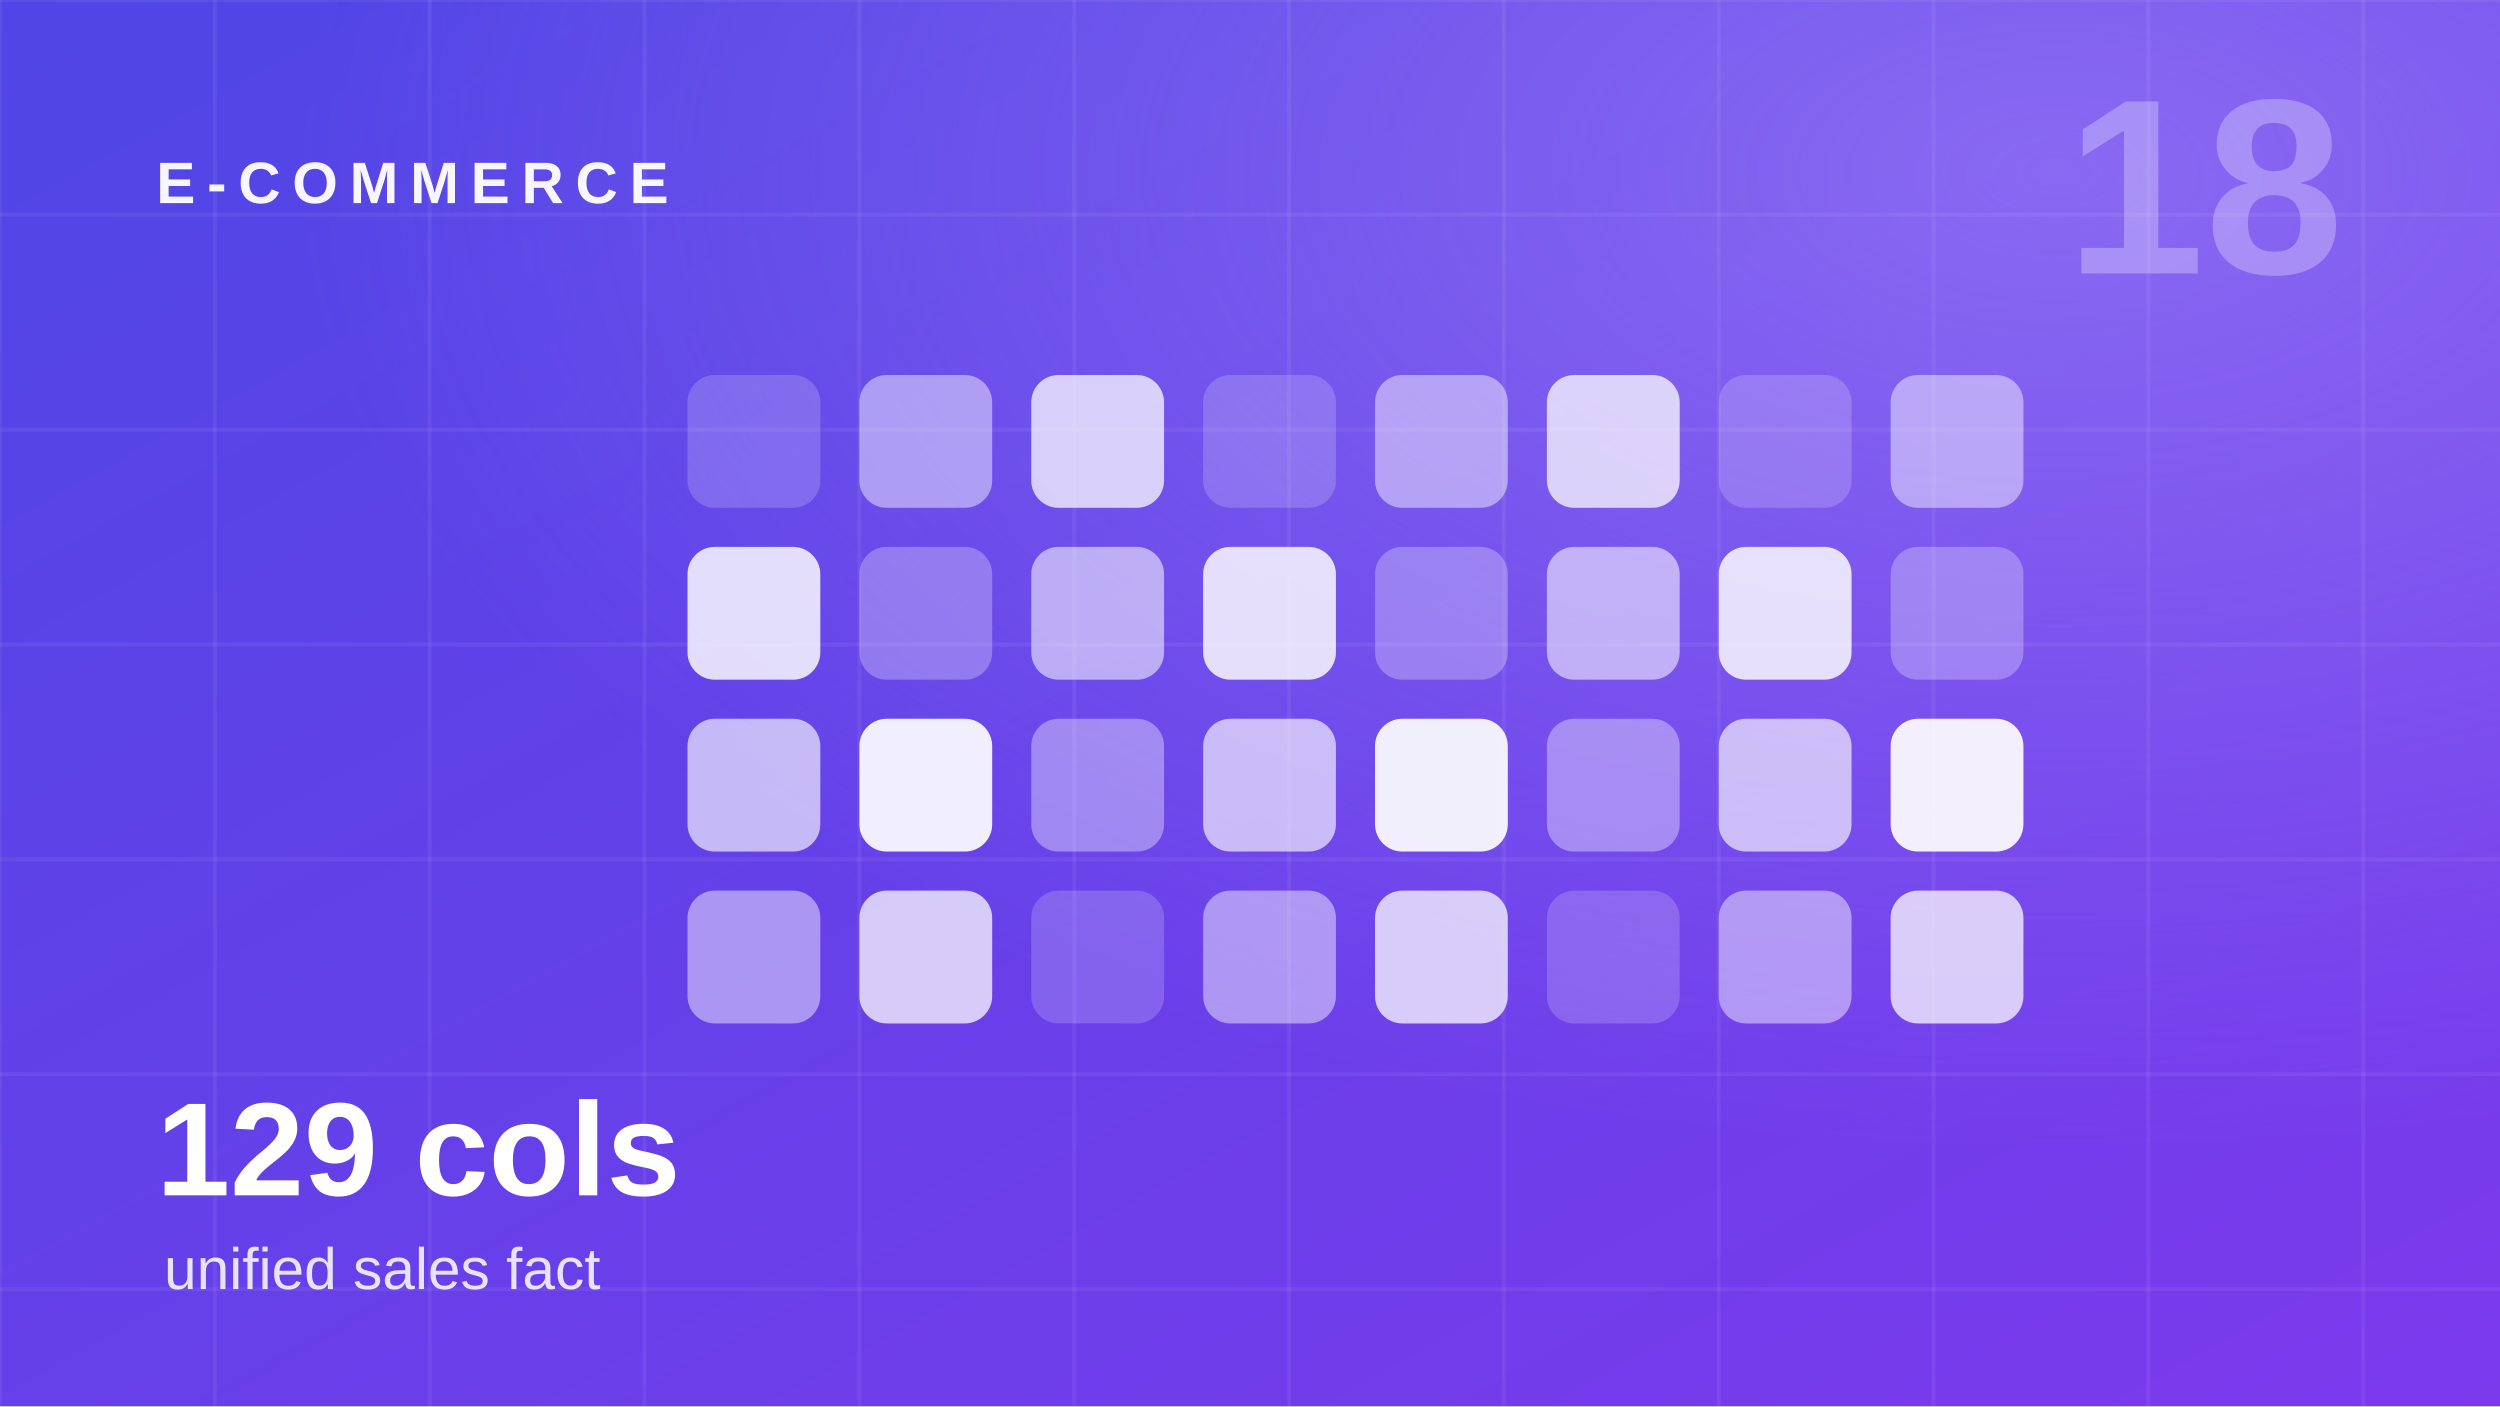
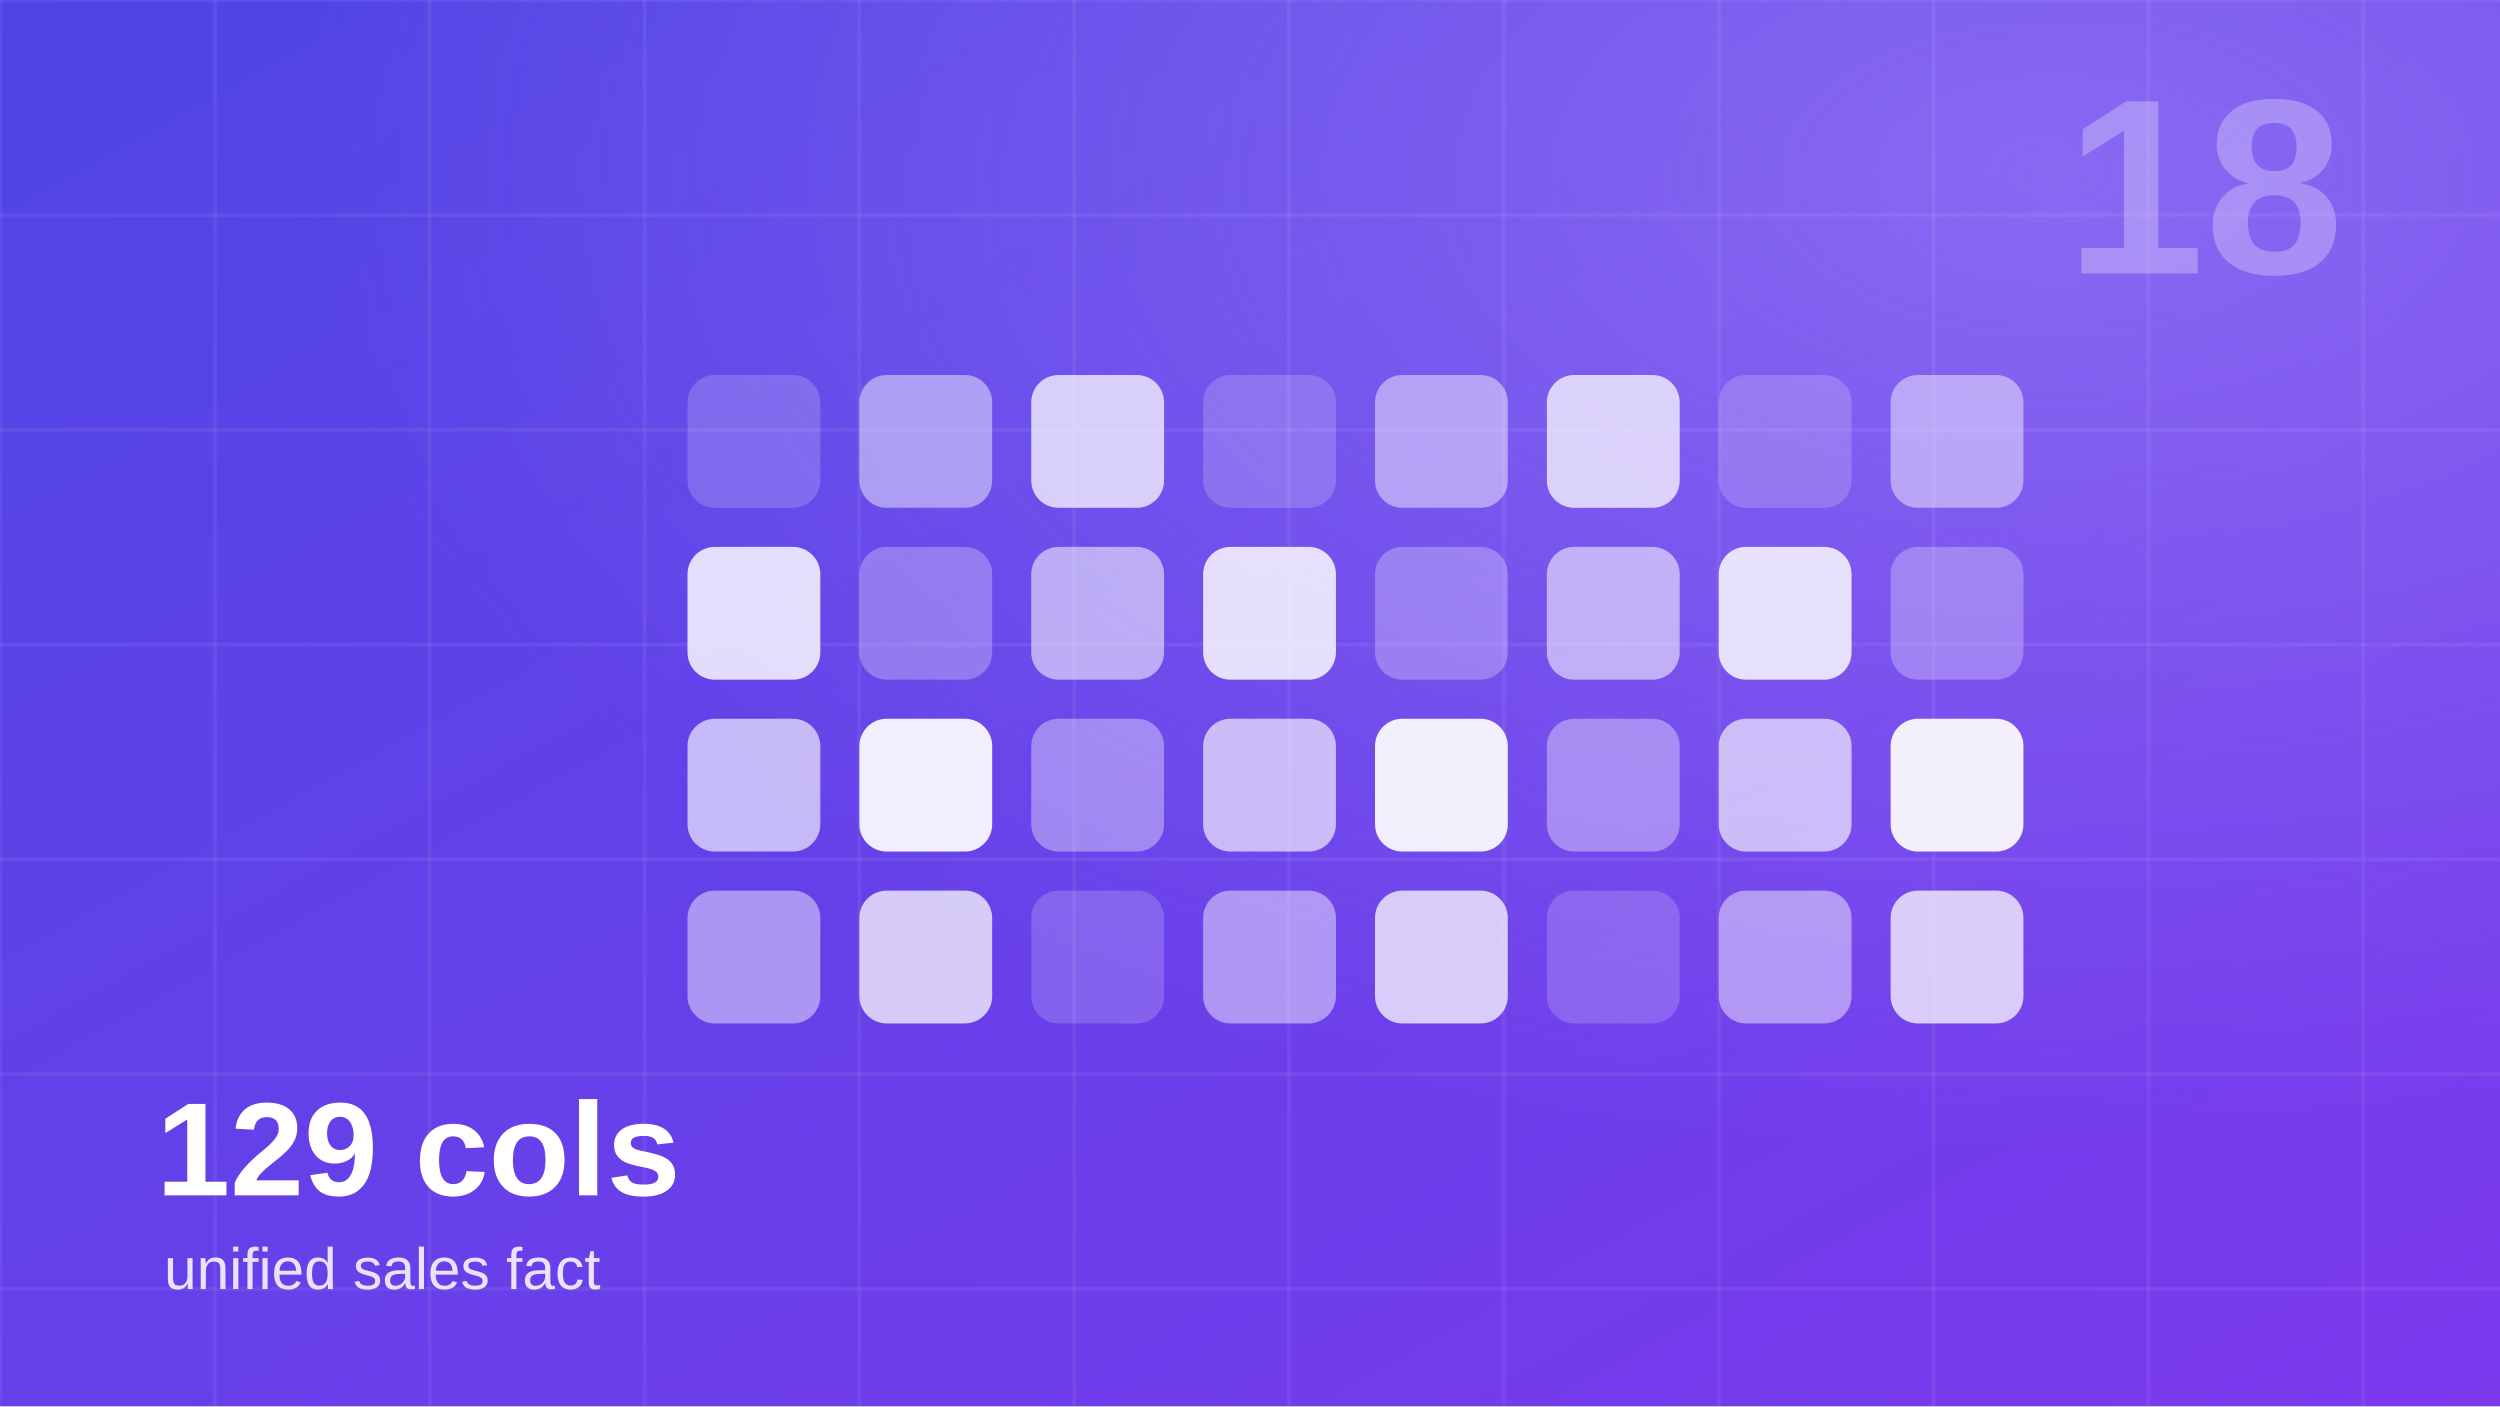
<svg xmlns="http://www.w3.org/2000/svg" viewBox="0 0 640 360" width="640" height="360" font-family="Poppins, Segoe UI, Arial, sans-serif">
  <defs>
    <linearGradient id="g" x1="0" y1="0" x2="1" y2="1">
      <stop offset="0" stop-color="#4f46e5" />
      <stop offset="1" stop-color="#7c3aed" />
    </linearGradient>
    <radialGradient id="glow" cx="0.82" cy="0.12" r="0.7">
      <stop offset="0" stop-color="#a78bfa" stop-opacity="0.55" />
      <stop offset="1" stop-color="#a78bfa" stop-opacity="0" />
    </radialGradient>
  </defs>
  <rect width="640" height="360" fill="url(#g)" />
  <rect width="640" height="360" fill="url(#glow)" />
  <g stroke="#fff" stroke-opacity="0.06" stroke-width="1">
    <line x1="0" y1="0" x2="0" y2="360" />
    <line x1="55" y1="0" x2="55" y2="360" />
    <line x1="110" y1="0" x2="110" y2="360" />
    <line x1="165" y1="0" x2="165" y2="360" />
    <line x1="220" y1="0" x2="220" y2="360" />
    <line x1="275" y1="0" x2="275" y2="360" />
    <line x1="330" y1="0" x2="330" y2="360" />
    <line x1="385" y1="0" x2="385" y2="360" />
    <line x1="440" y1="0" x2="440" y2="360" />
    <line x1="495" y1="0" x2="495" y2="360" />
    <line x1="550" y1="0" x2="550" y2="360" />
    <line x1="605" y1="0" x2="605" y2="360" />
    <line x1="0" y1="0" x2="640" y2="0" />
    <line x1="0" y1="55" x2="640" y2="55" />
    <line x1="0" y1="110" x2="640" y2="110" />
    <line x1="0" y1="165" x2="640" y2="165" />
    <line x1="0" y1="220" x2="640" y2="220" />
    <line x1="0" y1="275" x2="640" y2="275" />
    <line x1="0" y1="330" x2="640" y2="330" />
  </g>
  <rect x="176" y="96" width="34" height="34" rx="7" fill="#fff" fill-opacity="0.18" />
  <rect x="220" y="96" width="34" height="34" rx="7" fill="#fff" fill-opacity="0.45" />
  <rect x="264" y="96" width="34" height="34" rx="7" fill="#fff" fill-opacity="0.73" />
  <rect x="308" y="96" width="34" height="34" rx="7" fill="#fff" fill-opacity="0.18" />
  <rect x="352" y="96" width="34" height="34" rx="7" fill="#fff" fill-opacity="0.45" />
  <rect x="396" y="96" width="34" height="34" rx="7" fill="#fff" fill-opacity="0.73" />
  <rect x="440" y="96" width="34" height="34" rx="7" fill="#fff" fill-opacity="0.18" />
  <rect x="484" y="96" width="34" height="34" rx="7" fill="#fff" fill-opacity="0.45" />
  <rect x="176" y="140" width="34" height="34" rx="7" fill="#fff" fill-opacity="0.82" />
  <rect x="220" y="140" width="34" height="34" rx="7" fill="#fff" fill-opacity="0.27" />
  <rect x="264" y="140" width="34" height="34" rx="7" fill="#fff" fill-opacity="0.54" />
  <rect x="308" y="140" width="34" height="34" rx="7" fill="#fff" fill-opacity="0.82" />
  <rect x="352" y="140" width="34" height="34" rx="7" fill="#fff" fill-opacity="0.27" />
  <rect x="396" y="140" width="34" height="34" rx="7" fill="#fff" fill-opacity="0.54" />
  <rect x="440" y="140" width="34" height="34" rx="7" fill="#fff" fill-opacity="0.82" />
  <rect x="484" y="140" width="34" height="34" rx="7" fill="#fff" fill-opacity="0.27" />
  <rect x="176" y="184" width="34" height="34" rx="7" fill="#fff" fill-opacity="0.63" />
  <rect x="220" y="184" width="34" height="34" rx="7" fill="#fff" fill-opacity="0.91" />
  <rect x="264" y="184" width="34" height="34" rx="7" fill="#fff" fill-opacity="0.36" />
  <rect x="308" y="184" width="34" height="34" rx="7" fill="#fff" fill-opacity="0.63" />
  <rect x="352" y="184" width="34" height="34" rx="7" fill="#fff" fill-opacity="0.91" />
  <rect x="396" y="184" width="34" height="34" rx="7" fill="#fff" fill-opacity="0.36" />
  <rect x="440" y="184" width="34" height="34" rx="7" fill="#fff" fill-opacity="0.63" />
  <rect x="484" y="184" width="34" height="34" rx="7" fill="#fff" fill-opacity="0.91" />
  <rect x="176" y="228" width="34" height="34" rx="7" fill="#fff" fill-opacity="0.45" />
  <rect x="220" y="228" width="34" height="34" rx="7" fill="#fff" fill-opacity="0.73" />
  <rect x="264" y="228" width="34" height="34" rx="7" fill="#fff" fill-opacity="0.18" />
  <rect x="308" y="228" width="34" height="34" rx="7" fill="#fff" fill-opacity="0.45" />
  <rect x="352" y="228" width="34" height="34" rx="7" fill="#fff" fill-opacity="0.73" />
  <rect x="396" y="228" width="34" height="34" rx="7" fill="#fff" fill-opacity="0.18" />
  <rect x="440" y="228" width="34" height="34" rx="7" fill="#fff" fill-opacity="0.45" />
  <rect x="484" y="228" width="34" height="34" rx="7" fill="#fff" fill-opacity="0.73" />
-   <text x="40" y="52" fill="#fff" fill-opacity="0.95" font-size="15" font-weight="700" letter-spacing="3">E-COMMERCE</text>
  <text x="600" y="70" fill="#fff" fill-opacity="0.28" font-size="64" font-weight="800" text-anchor="end">18</text>
  <text x="40" y="306" fill="#fff" font-size="34" font-weight="800">129 cols</text>
  <text x="42" y="330" fill="#fff" fill-opacity="0.85" font-size="15" font-weight="500">unified sales fact</text>
</svg>
